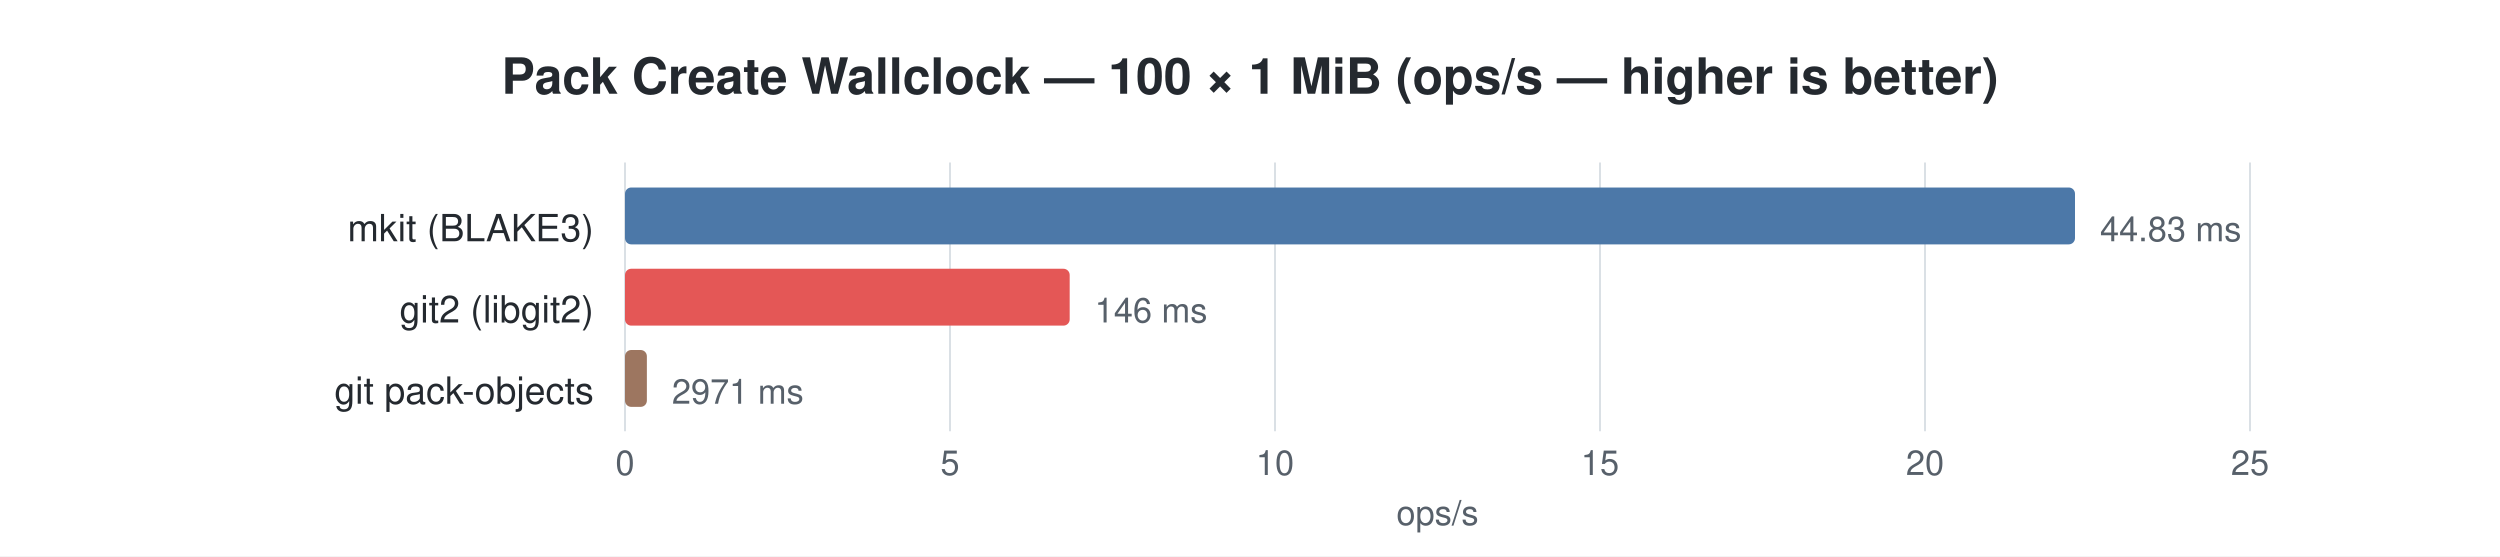
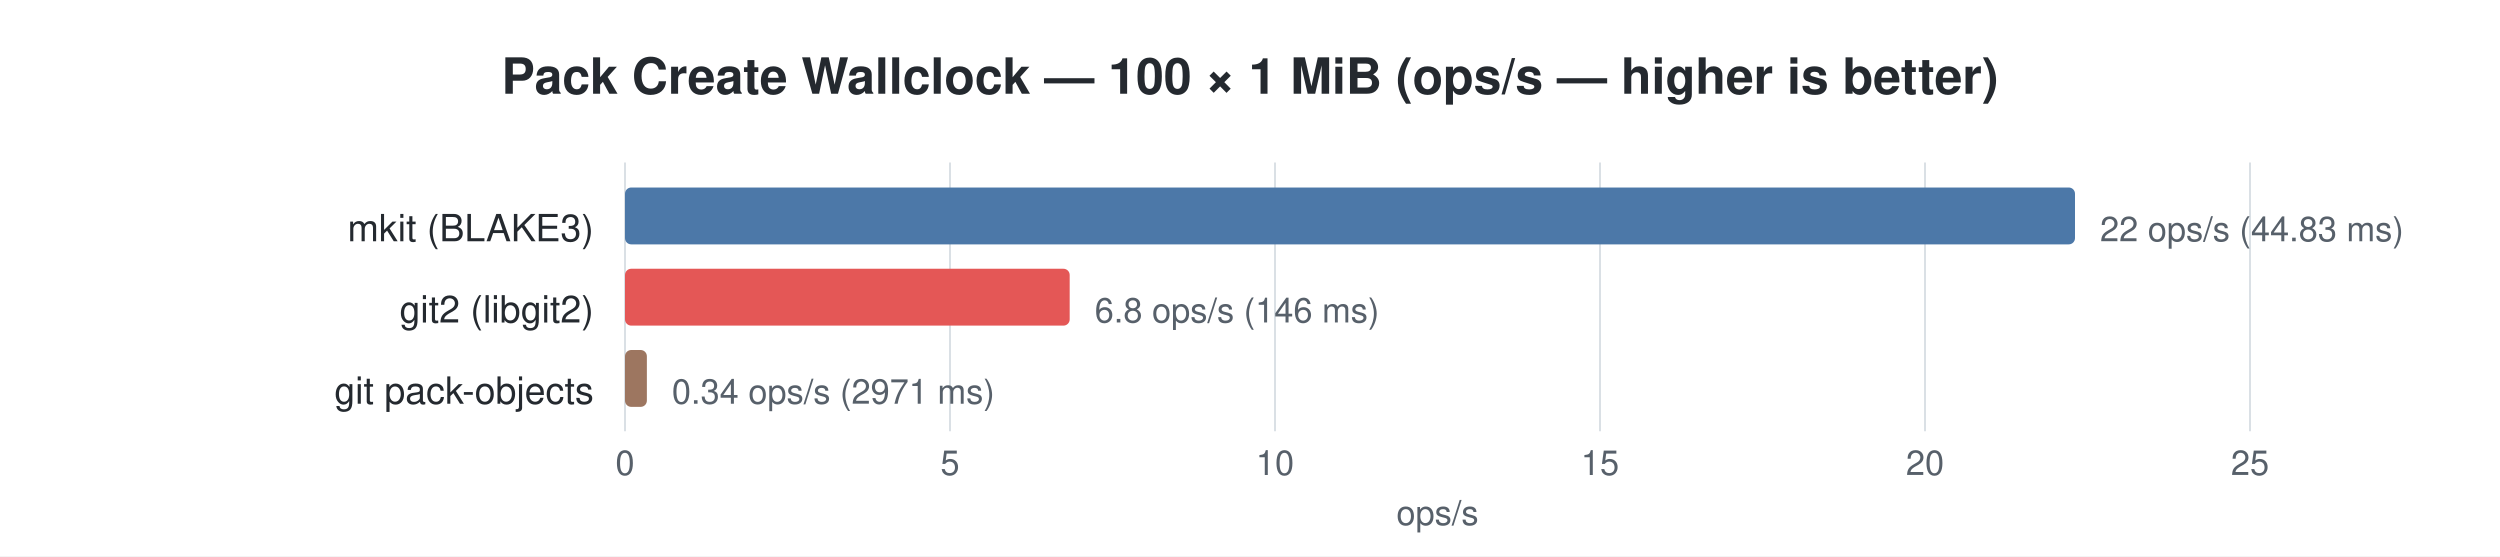
<svg xmlns="http://www.w3.org/2000/svg" width="800" height="178" viewBox="0 0 800 178">
  <style>
text { font-family: -apple-system, BlinkMacSystemFont, "Segoe UI", Helvetica, Arial, sans-serif; }
.title { font-size: 16px; font-weight: 600; fill: #24292f; }
.label { font-size: 12px; fill: #24292f; }
.value { font-size: 11px; fill: #57606a; }
.axis-label { font-size: 11px; fill: #57606a; }
.grid { stroke: #d0d7de; stroke-width: 0.5; }
</style>
  <rect width="100%" height="100%" fill="white" />
  <text x="400.0" y="30" text-anchor="middle" class="title">Pack Create Wallclock — 100 × 1 MiB (ops/s — higher is better)</text>
  <line x1="200.0" y1="52.0" x2="200.0" y2="138.0" class="grid" />
  <text x="200.0" y="152.0" text-anchor="middle" class="axis-label">0</text>
  <line x1="304.0" y1="52.0" x2="304.0" y2="138.0" class="grid" />
  <text x="304.0" y="152.0" text-anchor="middle" class="axis-label">5</text>
  <line x1="408.0" y1="52.0" x2="408.0" y2="138.0" class="grid" />
  <text x="408.0" y="152.0" text-anchor="middle" class="axis-label">10</text>
  <line x1="512.0" y1="52.0" x2="512.0" y2="138.0" class="grid" />
  <text x="512.0" y="152.0" text-anchor="middle" class="axis-label">15</text>
  <line x1="616.0" y1="52.0" x2="616.0" y2="138.0" class="grid" />
  <text x="616.0" y="152.0" text-anchor="middle" class="axis-label">20</text>
  <line x1="720.0" y1="52.0" x2="720.0" y2="138.0" class="grid" />
  <text x="720.0" y="152.0" text-anchor="middle" class="axis-label">25</text>
  <text x="460.0" y="168.0" text-anchor="middle" class="axis-label">ops/s</text>
  <text x="190.0" y="77.2" text-anchor="end" class="label">mkit (BLAKE3)</text>
  <rect x="200.0" y="60.0" width="464.0" height="18.2" rx="2" fill="#4C78A8" />
-   <text x="672.0" y="77.2" class="value">44.83 ms</text>
+   <text x="672.0" y="77.2" class="value">22 ops/s (44.83 ms)</text>
  <text x="190.0" y="103.2" text-anchor="end" class="label">git2 (libgit2)</text>
  <rect x="200.0" y="86.0" width="142.3" height="18.2" rx="2" fill="#E45756" />
-   <text x="350.3" y="103.2" class="value">146 ms</text>
+   <text x="350.3" y="103.2" class="value">6.8 ops/s (146 ms)</text>
  <text x="190.0" y="129.2" text-anchor="end" class="label">git pack-objects</text>
  <rect x="200.0" y="112.0" width="7.0" height="18.2" rx="2" fill="#9D7660" />
-   <text x="215.0" y="129.2" class="value">2971 ms</text>
+   <text x="215.0" y="129.2" class="value">0.34 ops/s (2971 ms)</text>
</svg>
